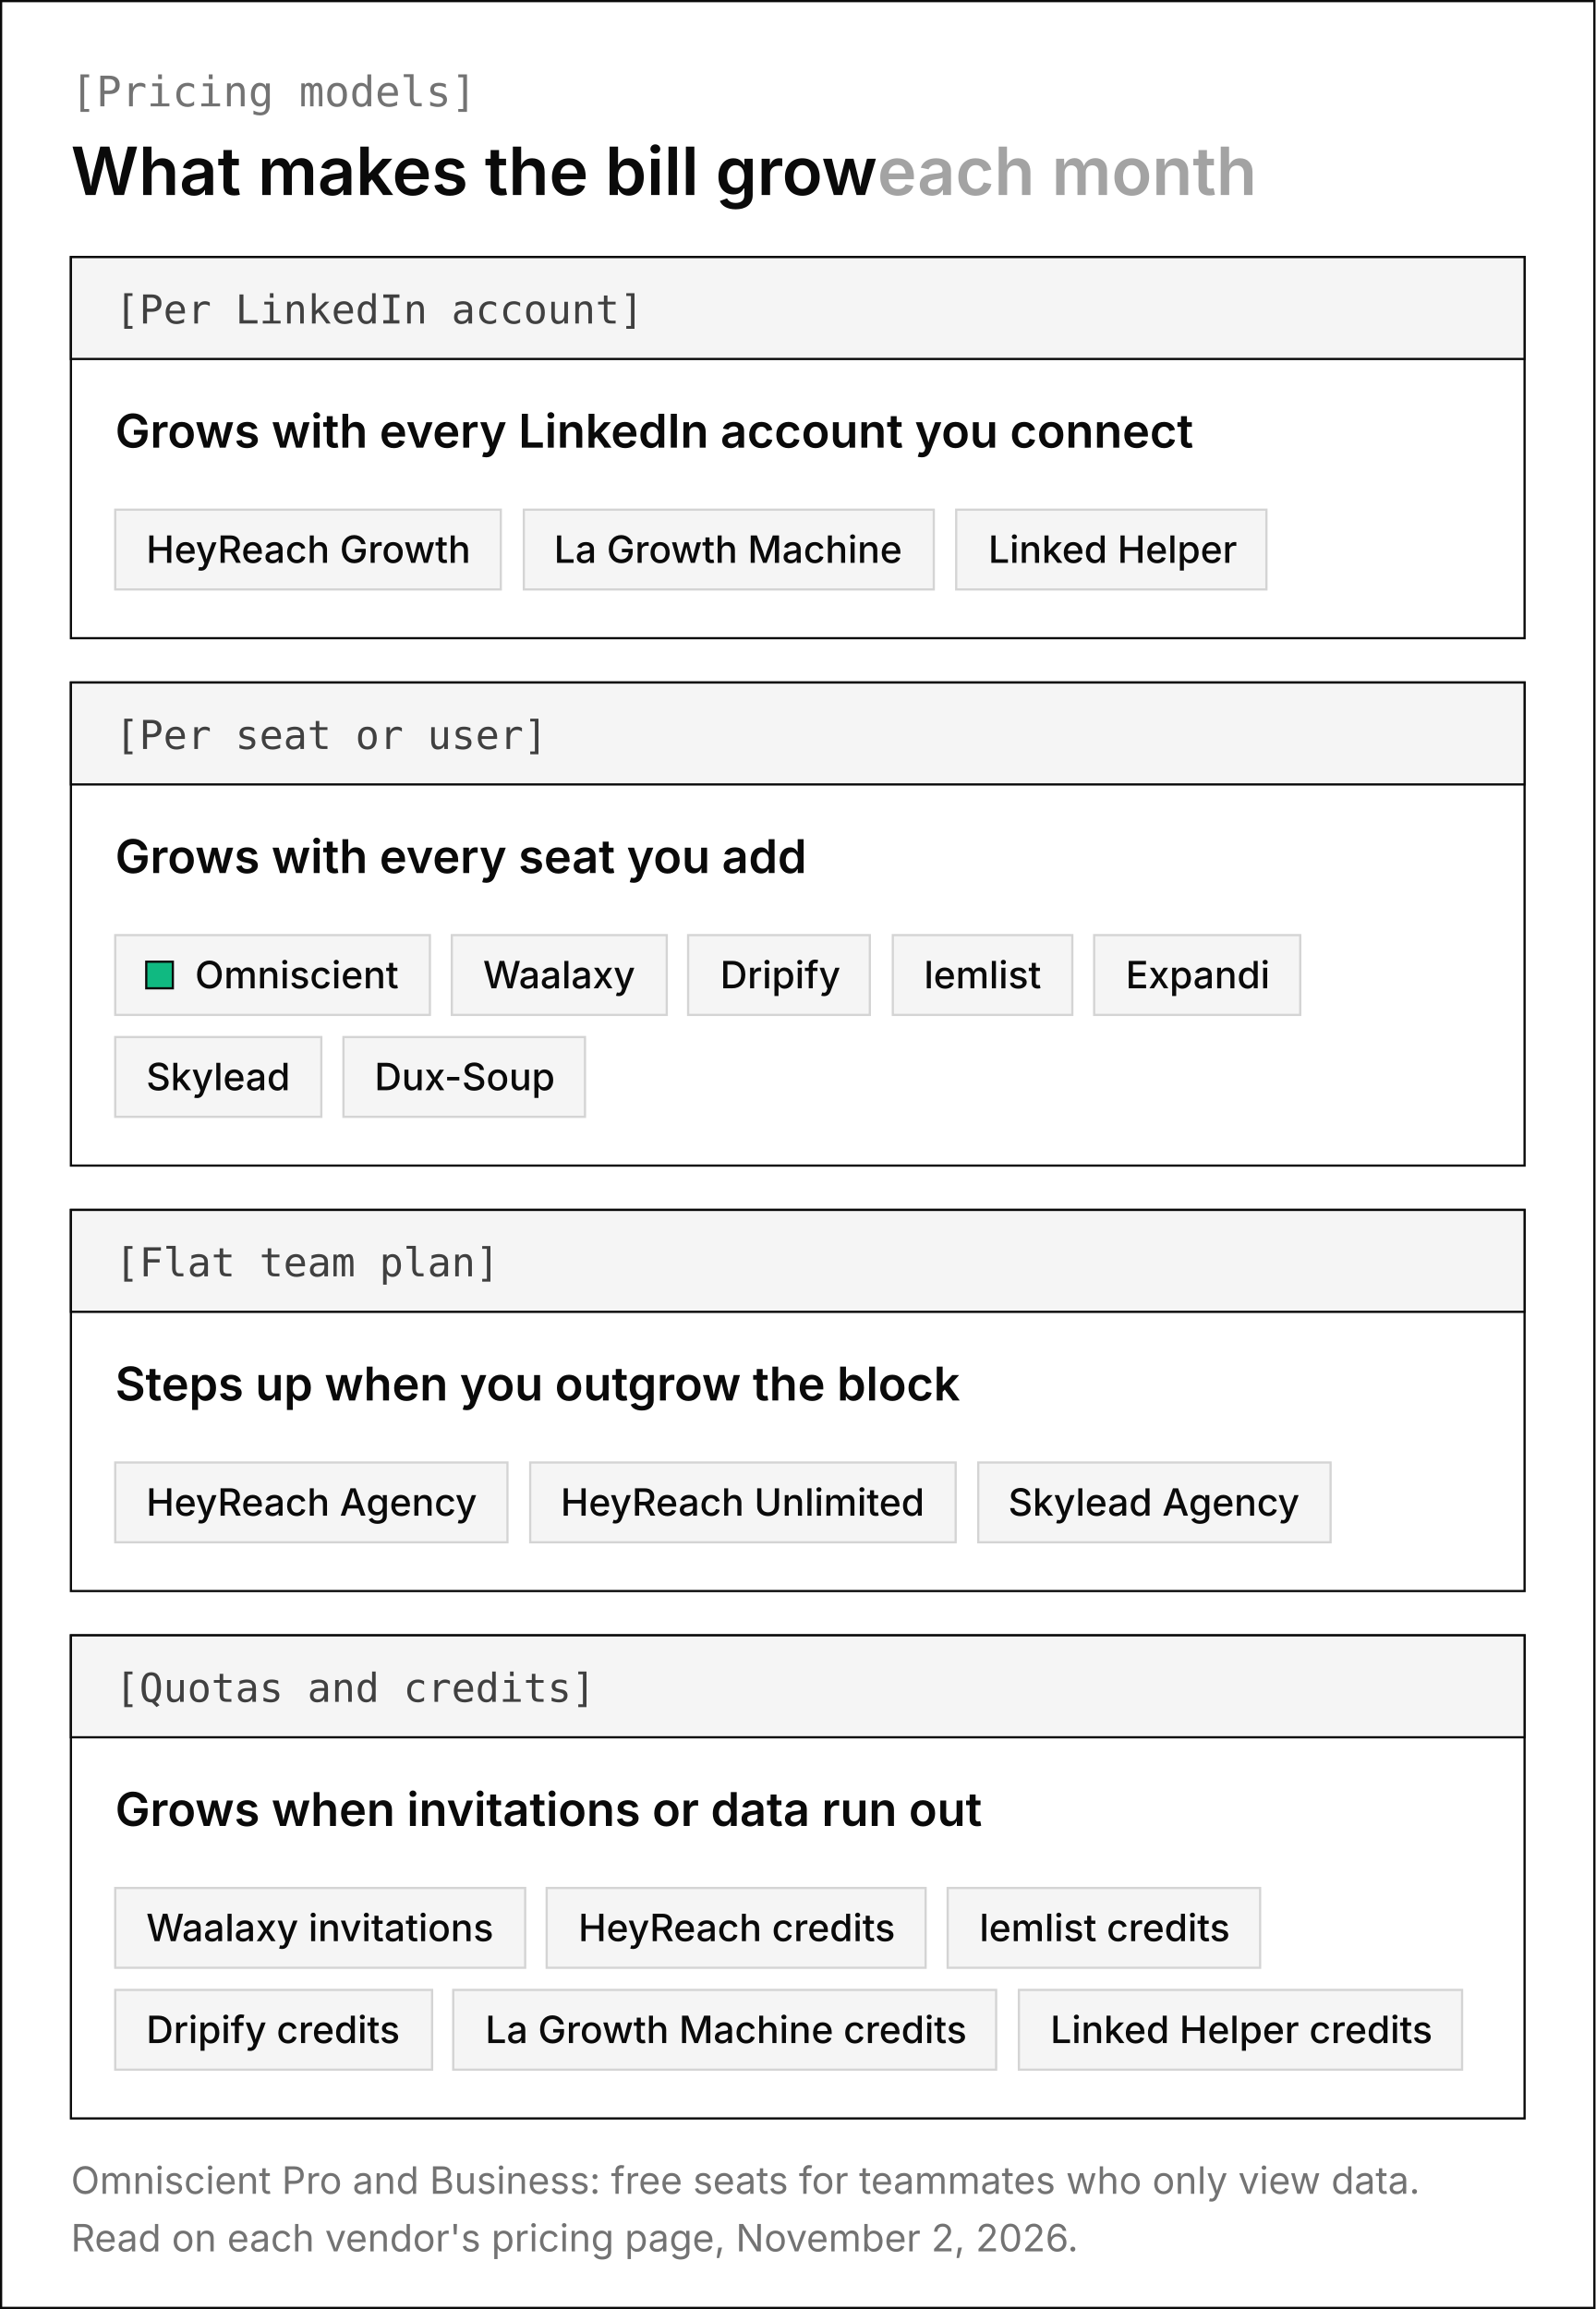
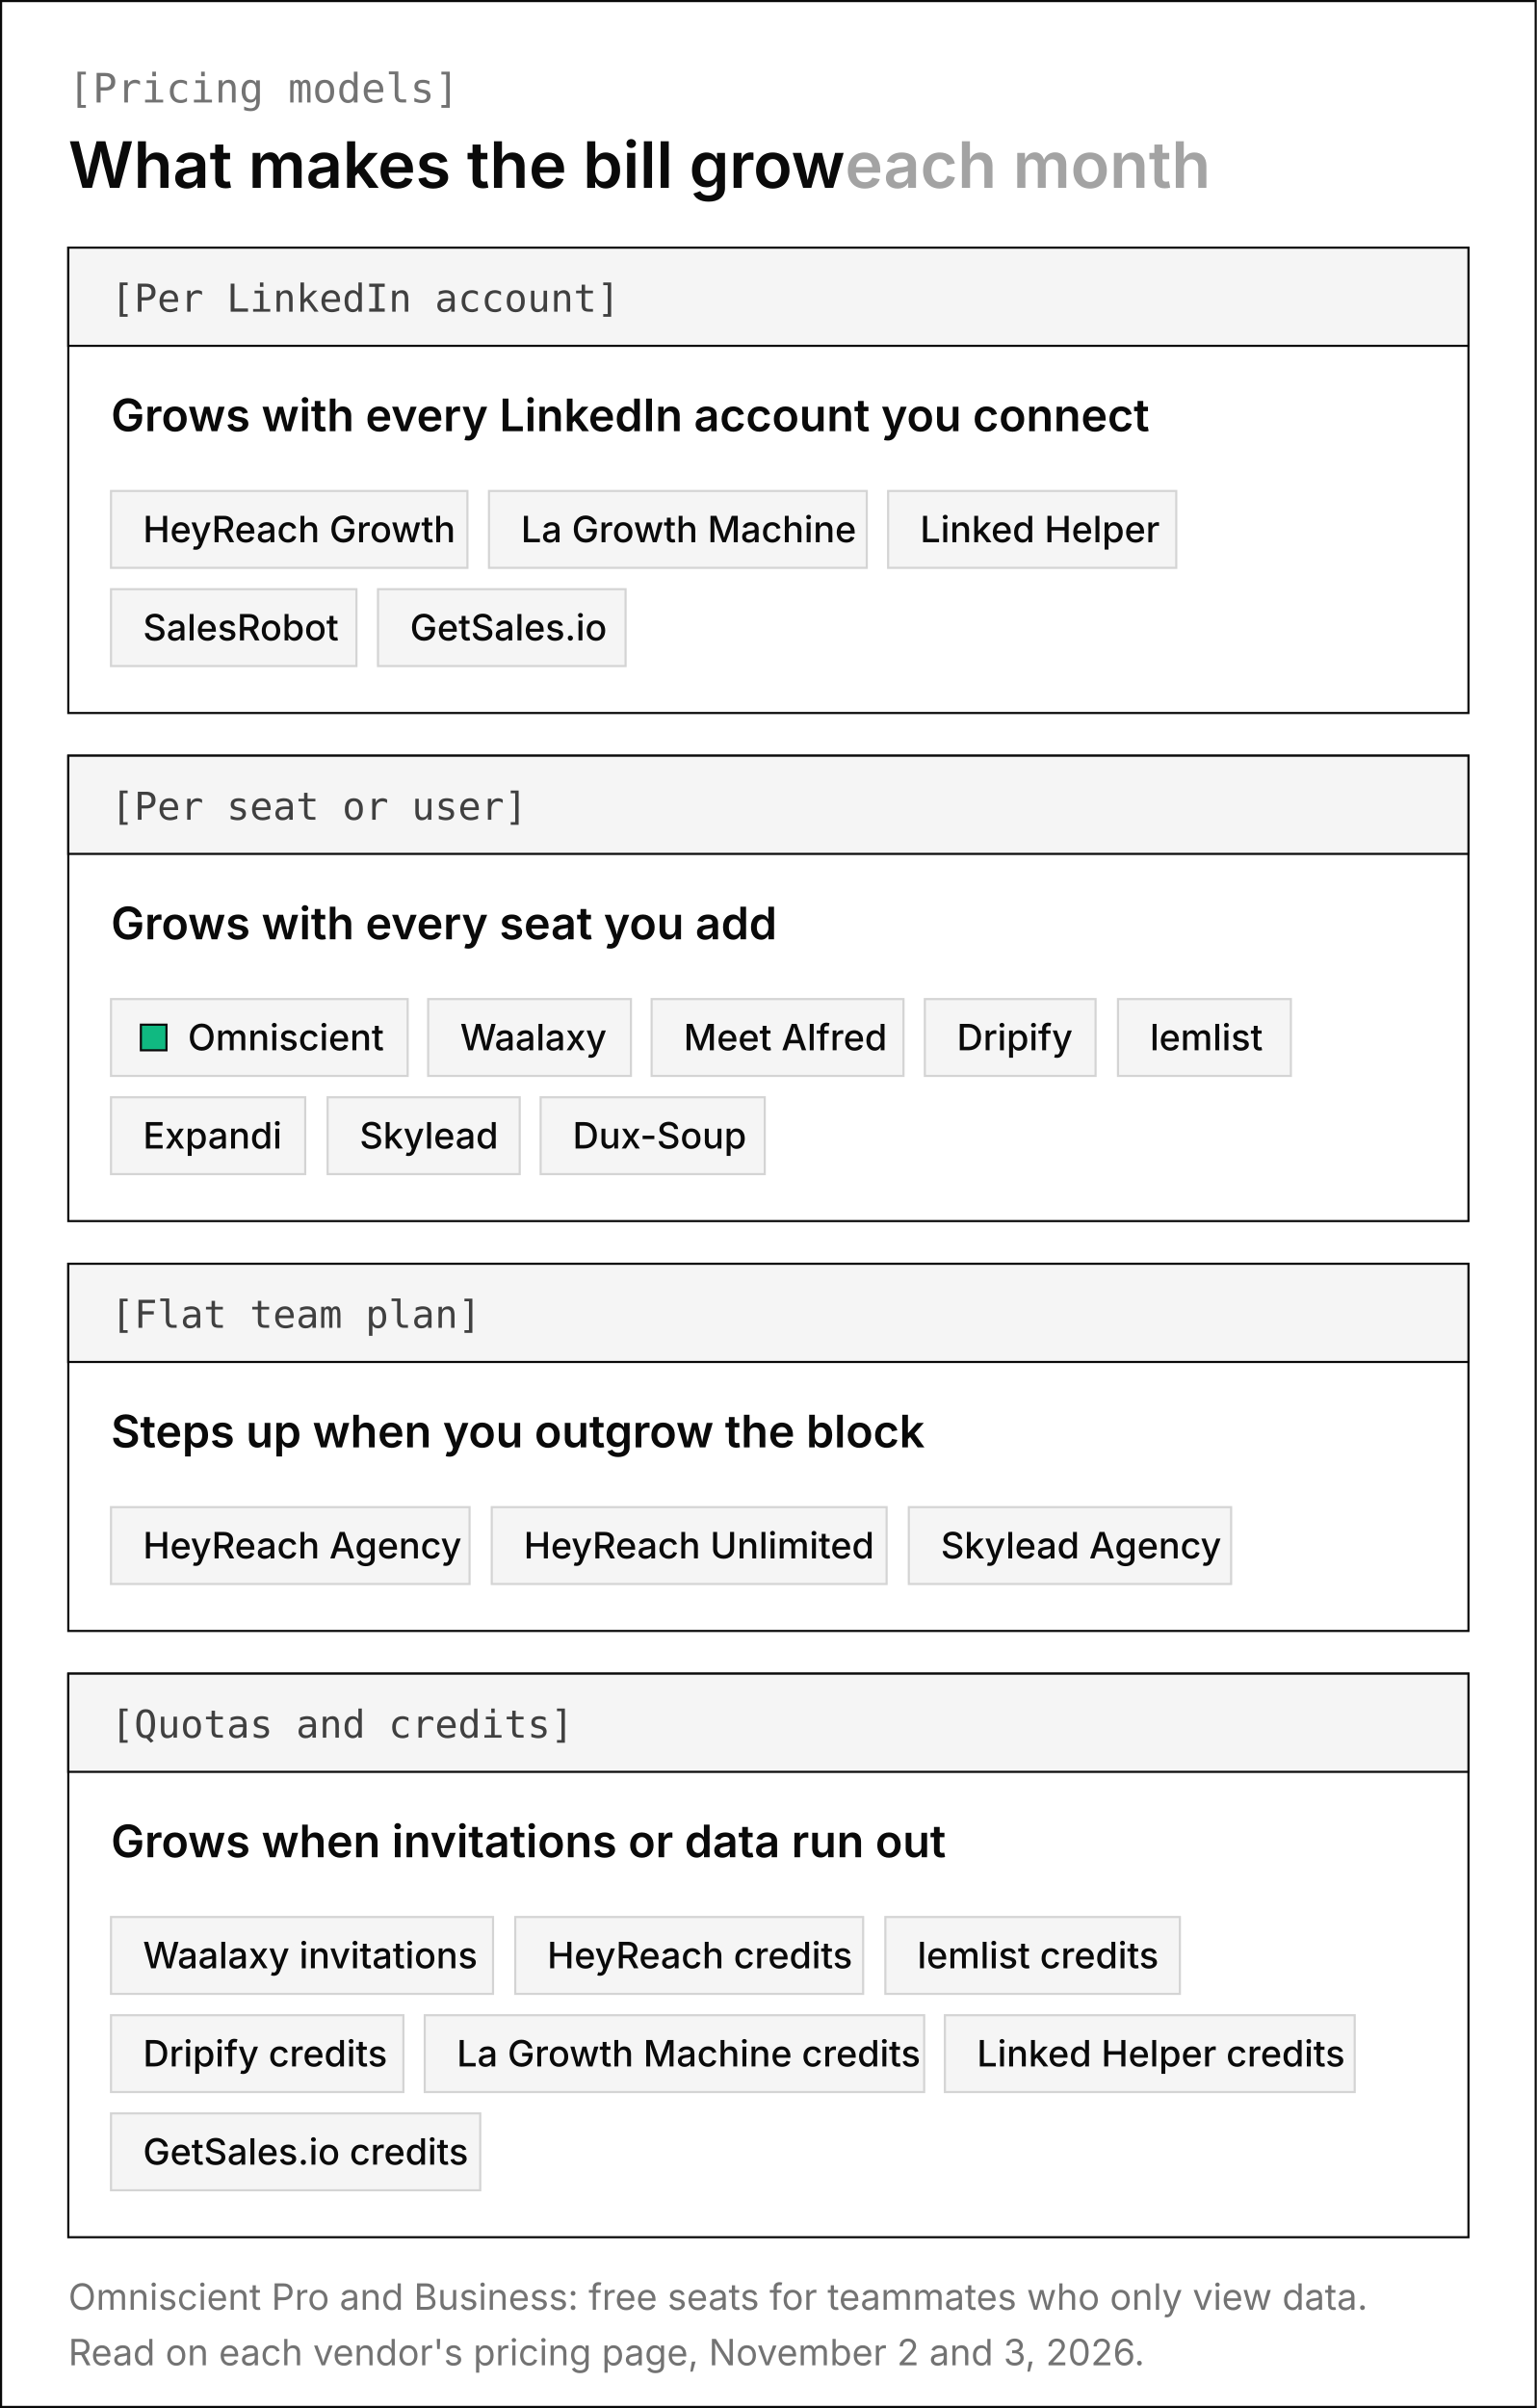
- <svg xmlns="http://www.w3.org/2000/svg" viewBox="0 0 720 1042" width="720" height="1042" role="img" aria-labelledby="t d" font-family="Inter, system-ui, sans-serif">
-   <rect width="720" height="1042" fill="#ffffff" />
-   <rect x="0.5" y="0.5" width="719" height="1041" fill="none" stroke="#0a0a0a" />
+ <svg xmlns="http://www.w3.org/2000/svg" viewBox="0 0 720 1128" width="720" height="1128" role="img" aria-labelledby="t d" font-family="Inter, system-ui, sans-serif">
+   <rect width="720" height="1128" fill="#ffffff" />
+   <rect x="0.5" y="0.5" width="719" height="1127" fill="none" stroke="#0a0a0a" />
  <text x="32" y="48" font-family="Geist Mono, ui-monospace, monospace" font-size="19" fill="#737373">[Pricing models]</text>
  <text x="32" y="88" font-size="30" font-weight="600" fill="#0a0a0a">What makes the bill grow<tspan fill="#a3a3a3"> each month</tspan>
  </text>
-   <rect x="32" y="116" width="656" height="172" fill="#ffffff" stroke="#0a0a0a" />
+   <rect x="32" y="116" width="656" height="218" fill="#ffffff" stroke="#0a0a0a" />
  <rect x="32" y="116" width="656" height="46" fill="#f5f5f5" stroke="#0a0a0a" />
  <text x="52" y="146" font-family="Geist Mono, ui-monospace, monospace" font-size="18" fill="#404040">[Per LinkedIn account]</text>
  <text x="52" y="202" font-size="21" font-weight="600" fill="#0a0a0a">Grows with every LinkedIn account you connect</text>
-   <rect x="52" y="230" width="174" height="36" fill="#f5f5f5" stroke="#d4d4d4" />
-   <text x="66" y="254" font-size="17" font-weight="500" fill="#0a0a0a">HeyReach Growth</text>
-   <rect x="236.391" y="230" width="185" height="36" fill="#f5f5f5" stroke="#d4d4d4" />
-   <text x="250" y="254" font-size="17" font-weight="500" fill="#0a0a0a">La Growth Machine</text>
-   <rect x="431.5" y="230" width="140" height="36" fill="#f5f5f5" stroke="#d4d4d4" />
-   <text x="446" y="254" font-size="17" font-weight="500" fill="#0a0a0a">Linked Helper</text>
-   <rect x="32" y="308" width="656" height="218" fill="#ffffff" stroke="#0a0a0a" />
-   <rect x="32" y="308" width="656" height="46" fill="#f5f5f5" stroke="#0a0a0a" />
-   <text x="52" y="338" font-family="Geist Mono, ui-monospace, monospace" font-size="18" fill="#404040">[Per seat or user]</text>
-   <text x="52" y="394" font-size="21" font-weight="600" fill="#0a0a0a">Grows with every seat you add</text>
-   <rect x="52" y="422" width="142" height="36" fill="#f5f5f5" stroke="#d4d4d4" />
-   <rect x="66" y="434" width="12" height="12" fill="#10b981" stroke="#0a0a0a" />
-   <text x="88" y="446" font-size="17" font-weight="500" fill="#0a0a0a">Omniscient</text>
-   <rect x="203.891" y="422" width="97" height="36" fill="#f5f5f5" stroke="#d4d4d4" />
-   <text x="218" y="446" font-size="17" font-weight="500" fill="#0a0a0a">Waalaxy</text>
-   <rect x="310.531" y="422" width="82" height="36" fill="#f5f5f5" stroke="#d4d4d4" />
-   <text x="325" y="446" font-size="17" font-weight="500" fill="#0a0a0a">Dripify</text>
-   <rect x="402.906" y="422" width="81" height="36" fill="#f5f5f5" stroke="#d4d4d4" />
-   <text x="417" y="446" font-size="17" font-weight="500" fill="#0a0a0a">lemlist</text>
-   <rect x="493.766" y="422" width="93" height="36" fill="#f5f5f5" stroke="#d4d4d4" />
-   <text x="508" y="446" font-size="17" font-weight="500" fill="#0a0a0a">Expandi</text>
-   <rect x="52" y="468" width="93" height="36" fill="#f5f5f5" stroke="#d4d4d4" />
-   <text x="66" y="492" font-size="17" font-weight="500" fill="#0a0a0a">Skylead</text>
-   <rect x="154.984" y="468" width="109" height="36" fill="#f5f5f5" stroke="#d4d4d4" />
-   <text x="169" y="492" font-size="17" font-weight="500" fill="#0a0a0a">Dux-Soup</text>
-   <rect x="32" y="546" width="656" height="172" fill="#ffffff" stroke="#0a0a0a" />
-   <rect x="32" y="546" width="656" height="46" fill="#f5f5f5" stroke="#0a0a0a" />
-   <text x="52" y="576" font-family="Geist Mono, ui-monospace, monospace" font-size="18" fill="#404040">[Flat team plan]</text>
-   <text x="52" y="632" font-size="21" font-weight="600" fill="#0a0a0a">Steps up when you outgrow the block</text>
-   <rect x="52" y="660" width="177" height="36" fill="#f5f5f5" stroke="#d4d4d4" />
-   <text x="66" y="684" font-size="17" font-weight="500" fill="#0a0a0a">HeyReach Agency</text>
-   <rect x="239.266" y="660" width="192" height="36" fill="#f5f5f5" stroke="#d4d4d4" />
-   <text x="253" y="684" font-size="17" font-weight="500" fill="#0a0a0a">HeyReach Unlimited</text>
-   <rect x="441.453" y="660" width="159" height="36" fill="#f5f5f5" stroke="#d4d4d4" />
-   <text x="455" y="684" font-size="17" font-weight="500" fill="#0a0a0a">Skylead Agency</text>
-   <rect x="32" y="738" width="656" height="218" fill="#ffffff" stroke="#0a0a0a" />
-   <rect x="32" y="738" width="656" height="46" fill="#f5f5f5" stroke="#0a0a0a" />
-   <text x="52" y="768" font-family="Geist Mono, ui-monospace, monospace" font-size="18" fill="#404040">[Quotas and credits]</text>
-   <text x="52" y="824" font-size="21" font-weight="600" fill="#0a0a0a">Grows when invitations or data run out</text>
-   <rect x="52" y="852" width="185" height="36" fill="#f5f5f5" stroke="#d4d4d4" />
-   <text x="66" y="876" font-size="17" font-weight="500" fill="#0a0a0a">Waalaxy invitations</text>
-   <rect x="246.703" y="852" width="171" height="36" fill="#f5f5f5" stroke="#d4d4d4" />
-   <text x="261" y="876" font-size="17" font-weight="500" fill="#0a0a0a">HeyReach credits</text>
-   <rect x="427.656" y="852" width="141" height="36" fill="#f5f5f5" stroke="#d4d4d4" />
-   <text x="442" y="876" font-size="17" font-weight="500" fill="#0a0a0a">lemlist credits</text>
-   <rect x="52" y="898" width="143" height="36" fill="#f5f5f5" stroke="#d4d4d4" />
-   <text x="66" y="922" font-size="17" font-weight="500" fill="#0a0a0a">Dripify credits</text>
-   <rect x="204.531" y="898" width="245" height="36" fill="#f5f5f5" stroke="#d4d4d4" />
-   <text x="219" y="922" font-size="17" font-weight="500" fill="#0a0a0a">La Growth Machine credits</text>
-   <rect x="459.797" y="898" width="200" height="36" fill="#f5f5f5" stroke="#d4d4d4" />
-   <text x="474" y="922" font-size="17" font-weight="500" fill="#0a0a0a">Linked Helper credits</text>
-   <text x="32" y="990" font-size="17" fill="#737373">Omniscient Pro and Business: free seats for teammates who only view data.</text>
-   <text x="32" y="1016" font-size="17" fill="#737373">Read on each vendor's pricing page, November 2, 2026.</text>
+   <rect x="52.0" y="230" width="167" height="36" fill="#f5f5f5" stroke="#d4d4d4" />
+   <text x="67.0" y="254" font-size="17" font-weight="500" fill="#0a0a0a">HeyReach Growth</text>
+   <rect x="229.1" y="230" width="177" height="36" fill="#f5f5f5" stroke="#d4d4d4" />
+   <text x="244.1" y="254" font-size="17" font-weight="500" fill="#0a0a0a">La Growth Machine</text>
+   <rect x="416.1" y="230" width="135" height="36" fill="#f5f5f5" stroke="#d4d4d4" />
+   <text x="431.1" y="254" font-size="17" font-weight="500" fill="#0a0a0a">Linked Helper</text>
+   <rect x="52.0" y="276" width="115" height="36" fill="#f5f5f5" stroke="#d4d4d4" />
+   <text x="67.0" y="300" font-size="17" font-weight="500" fill="#0a0a0a">SalesRobot</text>
+   <rect x="177.1" y="276" width="116" height="36" fill="#f5f5f5" stroke="#d4d4d4" />
+   <text x="192.1" y="300" font-size="17" font-weight="500" fill="#0a0a0a">GetSales.io</text>
+   <rect x="32" y="354" width="656" height="218" fill="#ffffff" stroke="#0a0a0a" />
+   <rect x="32" y="354" width="656" height="46" fill="#f5f5f5" stroke="#0a0a0a" />
+   <text x="52" y="384" font-family="Geist Mono, ui-monospace, monospace" font-size="18" fill="#404040">[Per seat or user]</text>
+   <text x="52" y="440" font-size="21" font-weight="600" fill="#0a0a0a">Grows with every seat you add</text>
+   <rect x="52.0" y="468" width="139" height="36" fill="#f5f5f5" stroke="#d4d4d4" />
+   <rect x="66.0" y="480" width="12" height="12" fill="#10b981" stroke="#0a0a0a" />
+   <text x="88.0" y="492" font-size="17" font-weight="500" fill="#0a0a0a">Omniscient</text>
+   <rect x="200.6" y="468" width="95" height="36" fill="#f5f5f5" stroke="#d4d4d4" />
+   <text x="215.6" y="492" font-size="17" font-weight="500" fill="#0a0a0a">Waalaxy</text>
+   <rect x="305.3" y="468" width="118" height="36" fill="#f5f5f5" stroke="#d4d4d4" />
+   <text x="320.3" y="492" font-size="17" font-weight="500" fill="#0a0a0a">Meet Alfred</text>
+   <rect x="433.3" y="468" width="80" height="36" fill="#f5f5f5" stroke="#d4d4d4" />
+   <text x="448.3" y="492" font-size="17" font-weight="500" fill="#0a0a0a">Dripify</text>
+   <rect x="523.8" y="468" width="81" height="36" fill="#f5f5f5" stroke="#d4d4d4" />
+   <text x="538.8" y="492" font-size="17" font-weight="500" fill="#0a0a0a">lemlist</text>
+   <rect x="52.0" y="514" width="91" height="36" fill="#f5f5f5" stroke="#d4d4d4" />
+   <text x="67.0" y="538" font-size="17" font-weight="500" fill="#0a0a0a">Expandi</text>
+   <rect x="153.5" y="514" width="90" height="36" fill="#f5f5f5" stroke="#d4d4d4" />
+   <text x="168.5" y="538" font-size="17" font-weight="500" fill="#0a0a0a">Skylead</text>
+   <rect x="253.3" y="514" width="105" height="36" fill="#f5f5f5" stroke="#d4d4d4" />
+   <text x="268.3" y="538" font-size="17" font-weight="500" fill="#0a0a0a">Dux-Soup</text>
+   <rect x="32" y="592" width="656" height="172" fill="#ffffff" stroke="#0a0a0a" />
+   <rect x="32" y="592" width="656" height="46" fill="#f5f5f5" stroke="#0a0a0a" />
+   <text x="52" y="622" font-family="Geist Mono, ui-monospace, monospace" font-size="18" fill="#404040">[Flat team plan]</text>
+   <text x="52" y="678" font-size="21" font-weight="600" fill="#0a0a0a">Steps up when you outgrow the block</text>
+   <rect x="52.0" y="706" width="168" height="36" fill="#f5f5f5" stroke="#d4d4d4" />
+   <text x="67.0" y="730" font-size="17" font-weight="500" fill="#0a0a0a">HeyReach Agency</text>
+   <rect x="230.4" y="706" width="185" height="36" fill="#f5f5f5" stroke="#d4d4d4" />
+   <text x="245.4" y="730" font-size="17" font-weight="500" fill="#0a0a0a">HeyReach Unlimited</text>
+   <rect x="425.8" y="706" width="151" height="36" fill="#f5f5f5" stroke="#d4d4d4" />
+   <text x="440.8" y="730" font-size="17" font-weight="500" fill="#0a0a0a">Skylead Agency</text>
+   <rect x="32" y="784" width="656" height="264" fill="#ffffff" stroke="#0a0a0a" />
+   <rect x="32" y="784" width="656" height="46" fill="#f5f5f5" stroke="#0a0a0a" />
+   <text x="52" y="814" font-family="Geist Mono, ui-monospace, monospace" font-size="18" fill="#404040">[Quotas and credits]</text>
+   <text x="52" y="870" font-size="21" font-weight="600" fill="#0a0a0a">Grows when invitations or data run out</text>
+   <rect x="52.0" y="898" width="179" height="36" fill="#f5f5f5" stroke="#d4d4d4" />
+   <text x="67.0" y="922" font-size="17" font-weight="500" fill="#0a0a0a">Waalaxy invitations</text>
+   <rect x="241.4" y="898" width="163" height="36" fill="#f5f5f5" stroke="#d4d4d4" />
+   <text x="256.4" y="922" font-size="17" font-weight="500" fill="#0a0a0a">HeyReach credits</text>
+   <rect x="414.8" y="898" width="138" height="36" fill="#f5f5f5" stroke="#d4d4d4" />
+   <text x="429.8" y="922" font-size="17" font-weight="500" fill="#0a0a0a">lemlist credits</text>
+   <rect x="52.0" y="944" width="137" height="36" fill="#f5f5f5" stroke="#d4d4d4" />
+   <text x="67.0" y="968" font-size="17" font-weight="500" fill="#0a0a0a">Dripify credits</text>
+   <rect x="199.0" y="944" width="234" height="36" fill="#f5f5f5" stroke="#d4d4d4" />
+   <text x="214.0" y="968" font-size="17" font-weight="500" fill="#0a0a0a">La Growth Machine credits</text>
+   <rect x="442.7" y="944" width="192" height="36" fill="#f5f5f5" stroke="#d4d4d4" />
+   <text x="457.7" y="968" font-size="17" font-weight="500" fill="#0a0a0a">Linked Helper credits</text>
+   <rect x="52.0" y="990" width="173" height="36" fill="#f5f5f5" stroke="#d4d4d4" />
+   <text x="67.0" y="1014" font-size="17" font-weight="500" fill="#0a0a0a">GetSales.io credits</text>
+   <text x="32" y="1082" font-size="17" fill="#737373">Omniscient Pro and Business: free seats for teammates who only view data.</text>
+   <text x="32" y="1108" font-size="17" fill="#737373">Read on each vendor's pricing page, November 2 and 3, 2026.</text>
</svg>
